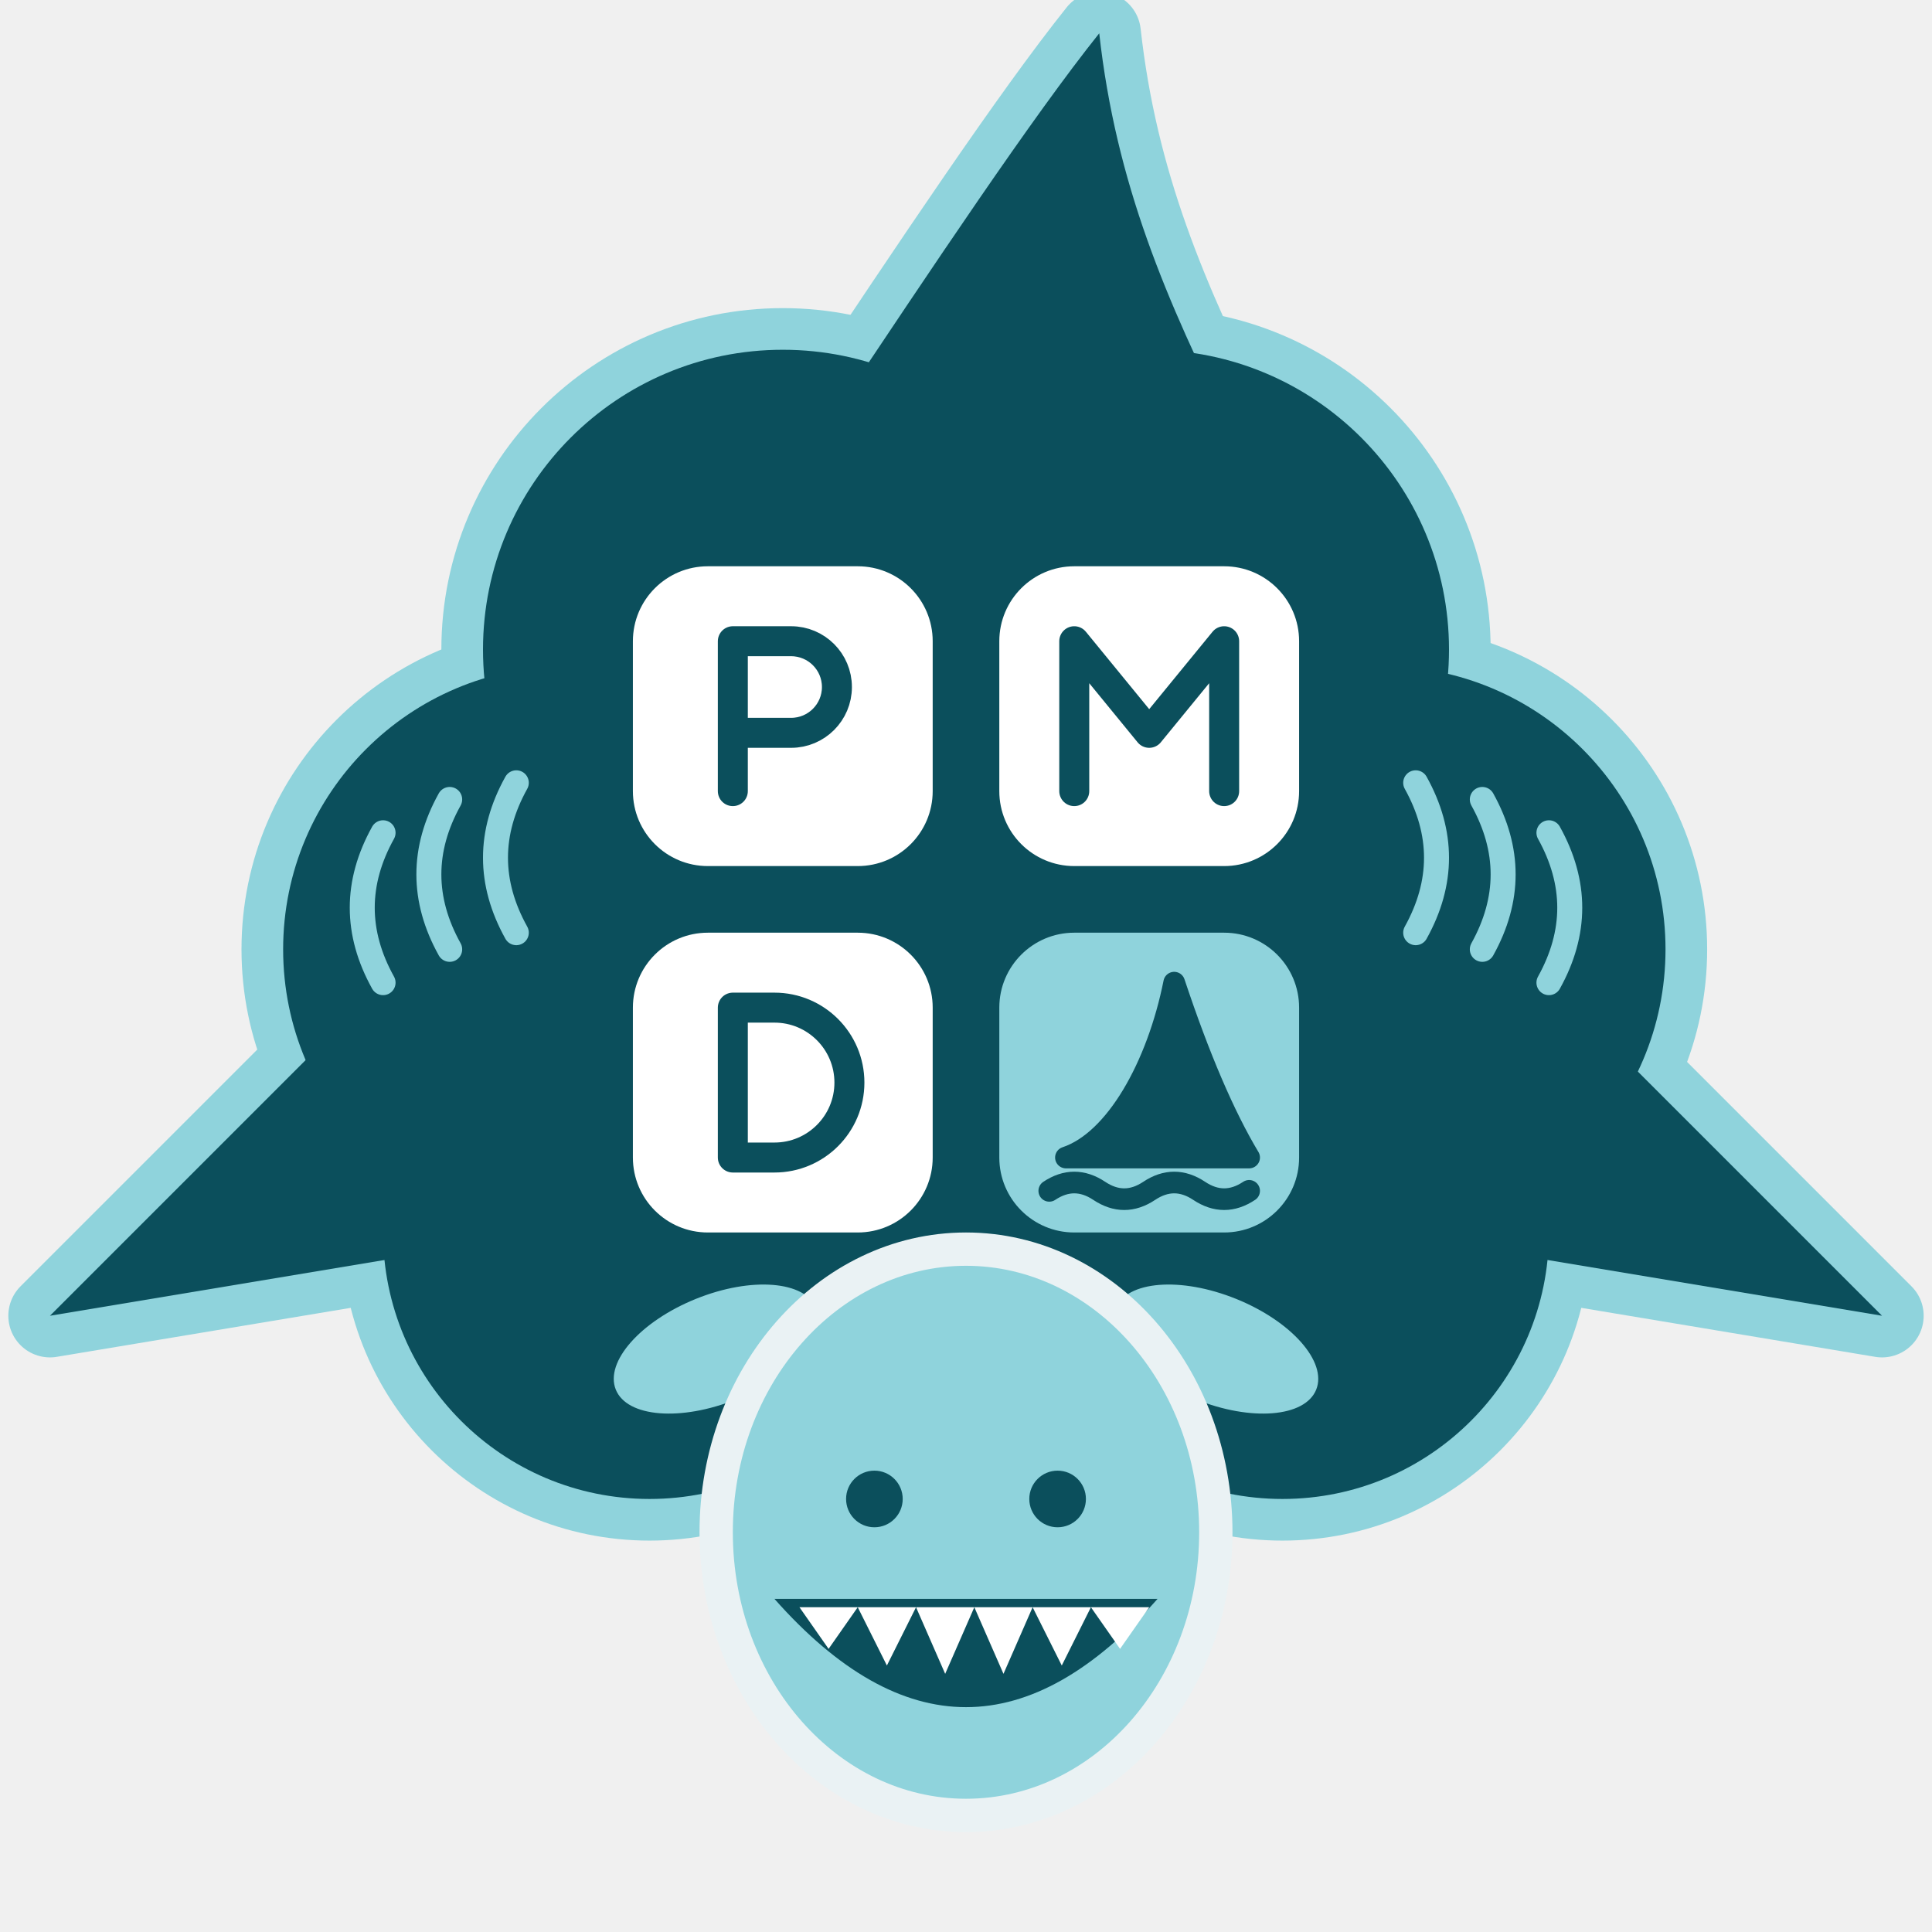
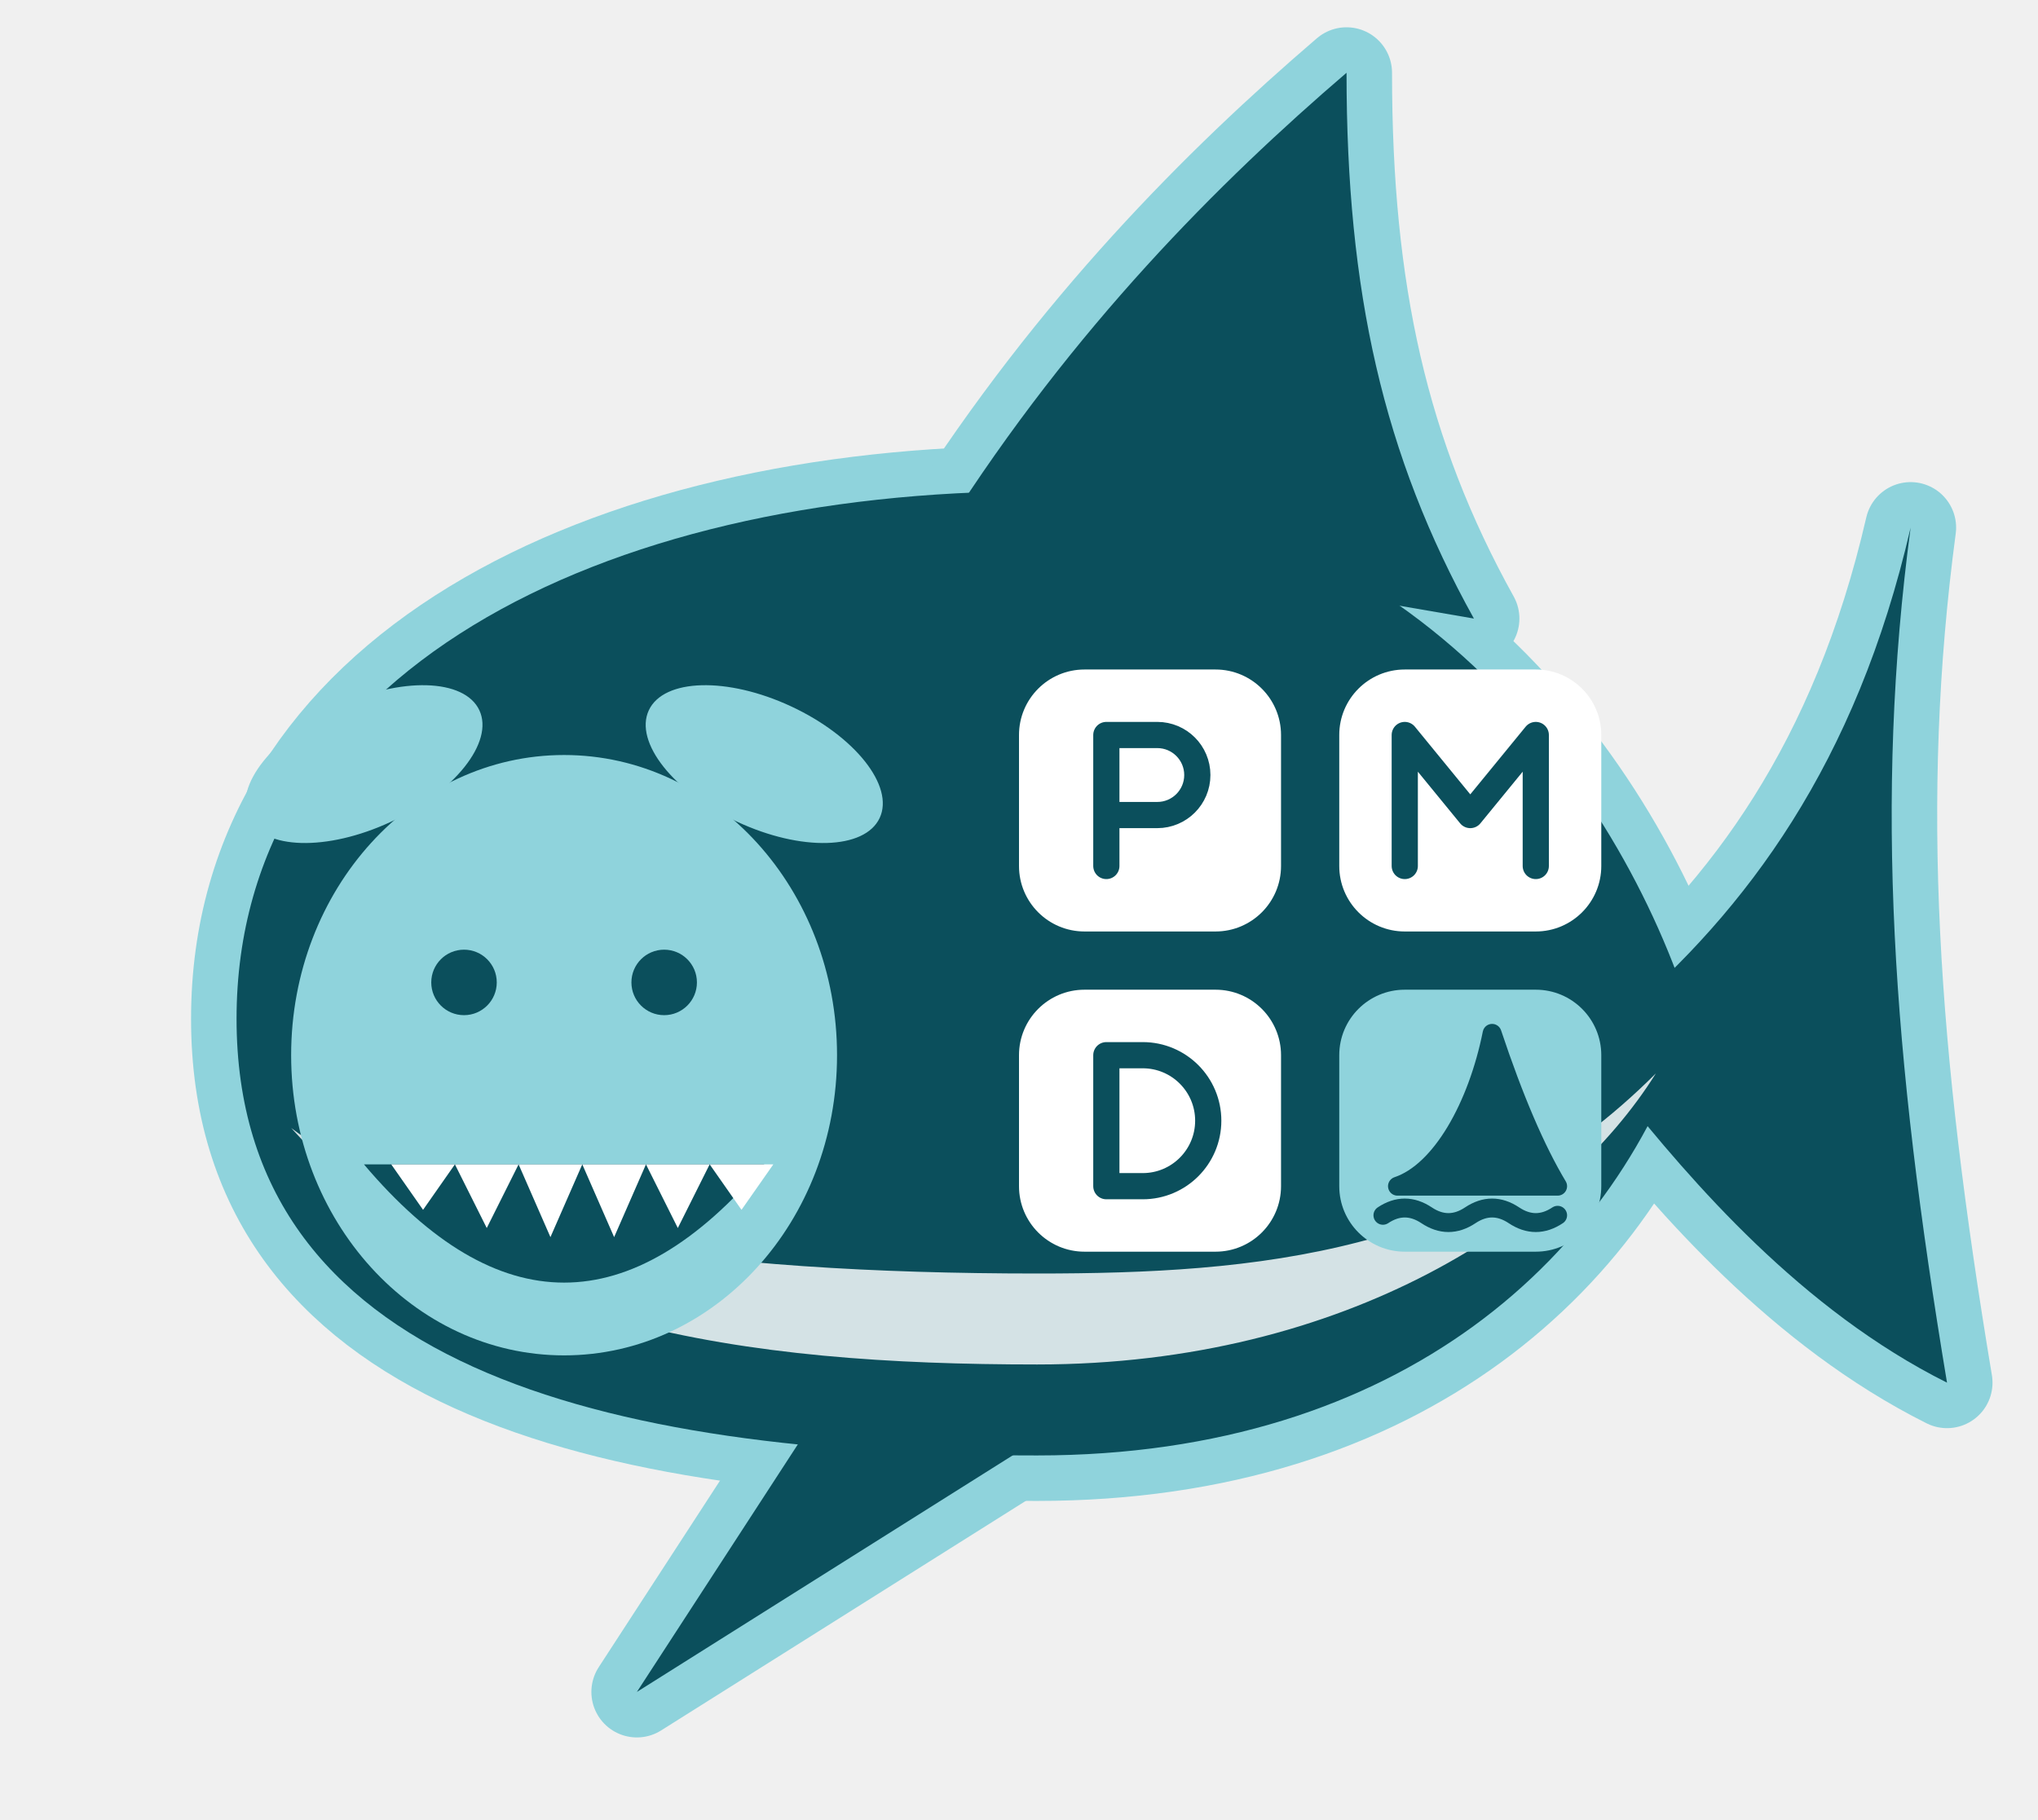
- <svg xmlns="http://www.w3.org/2000/svg" viewBox="-16 -26 232 232" role="img" aria-label="Logo Pepe Flock: oveja tiburón">
+ <svg xmlns="http://www.w3.org/2000/svg" viewBox="-12 0 224 200" role="img" aria-label="Logo Pepe Flock: tiburón oveja">
  <g fill="#8FD3DC" stroke="#8FD3DC" stroke-width="10" stroke-linejoin="round">
-     <circle cx="52" cy="88" r="34" />
-     <circle cx="78" cy="52" r="36" />
-     <circle cx="122" cy="52" r="36" />
-     <circle cx="150" cy="88" r="34" />
-     <circle cx="138" cy="122" r="32" />
-     <circle cx="62" cy="122" r="32" />
-     <circle cx="100" cy="100" r="44" />
-     <path d="M84 24 C96 6 108 -12 116 -22 C118 -4 124 10 132 26 Z" />
-     <path d="M30 92 L-10 132 L38 124 Z" />
-     <path d="M170 92 L210 132 L162 124 Z" />
+     <path d="M14 112 C14 74 54 54 102 54 C142 54 166 86 174 112 C166 138 142 160 102 160 C54 160 14 150 14 112 Z" />
+     <path d="M166 112 C180 100 192 84 198 58 C194 88 196 116 202 152 C186 144 174 130 166 120 Z" />
+     <path d="M92 58 C106 36 122 20 136 8 C136 32 140 50 150 68 Z" />
+     <path d="M84 146 L58 186 L112 152 Z" />
  </g>
  <g fill="#0B4F5C">
-     <circle cx="52" cy="88" r="34" />
-     <circle cx="78" cy="52" r="36" />
-     <circle cx="122" cy="52" r="36" />
-     <circle cx="150" cy="88" r="34" />
-     <circle cx="138" cy="122" r="32" />
-     <circle cx="62" cy="122" r="32" />
-     <circle cx="100" cy="100" r="44" />
-     <path d="M84 24 C96 6 108 -12 116 -22 C118 -4 124 10 132 26 Z" />
-     <path d="M30 92 L-10 132 L38 124 Z" />
-     <path d="M170 92 L210 132 L162 124 Z" />
+     <path d="M14 112 C14 74 54 54 102 54 C142 54 166 86 174 112 C166 138 142 160 102 160 C54 160 14 150 14 112 Z" />
+     <path d="M166 112 C180 100 192 84 198 58 C194 88 196 116 202 152 C186 144 174 130 166 120 Z" />
+     <path d="M92 58 C106 36 122 20 136 8 C136 32 140 50 150 68 Z" />
+     <path d="M84 146 L58 186 L112 152 Z" />
+   </g>
+   <path d="M20 124 C40 146 70 150 102 150 C136 150 160 134 170 118 C150 138 126 140 102 140 C66 140 36 136 20 124 Z" fill="#EAF2F4" opacity=".9" />
+   <g transform="translate(52 40) scale(.8)">
+     <g fill="#FFFFFF">
+       <rect x="60" y="42" width="36" height="36" rx="9" />
+       <rect x="104" y="42" width="36" height="36" rx="9" />
+       <rect x="60" y="86" width="36" height="36" rx="9" />
+     </g>
+     <path transform="translate(60 42)" d="M12 27 V9 H19 a5.5 5.5 0 0 1 0 11 H12" fill="none" stroke="#0B4F5C" stroke-width="3.6" stroke-linecap="round" stroke-linejoin="round" />
+     <path transform="translate(104 42)" d="M9 27 V9 L18 20 L27 9 V27" fill="none" stroke="#0B4F5C" stroke-width="3.6" stroke-linecap="round" stroke-linejoin="round" />
+     <path transform="translate(60 86)" d="M12 27 V9 H17 a9 9 0 0 1 0 18 Z" fill="none" stroke="#0B4F5C" stroke-width="3.6" stroke-linecap="round" stroke-linejoin="round" />
+     <rect x="104" y="86" width="36" height="36" rx="9" fill="#8FD3DC" />
+     <g transform="translate(104 86)" fill="none" stroke="#0B4F5C" stroke-width="2.6" stroke-linecap="round" stroke-linejoin="round">
+       <path d="M8 27 C14 25 19 16 21 6 C24 15 27 22 30 27 Z" fill="#0B4F5C" />
+       <path d="M6 31 q3 -2 6 0 t6 0 t6 0 t6 0" />
+     </g>
  </g>
  <g fill="#8FD3DC">
-     <ellipse cx="70" cy="136" rx="13" ry="6.5" transform="rotate(-22 70 136)" />
-     <ellipse cx="130" cy="136" rx="13" ry="6.5" transform="rotate(22 130 136)" />
+     <ellipse cx="28" cy="84" rx="14" ry="7" transform="rotate(-25 28 84)" />
+     <ellipse cx="72" cy="84" rx="14" ry="7" transform="rotate(25 72 84)" />
+     <ellipse cx="50" cy="116" rx="30" ry="33" />
  </g>
-   <ellipse cx="100" cy="158" rx="30" ry="34" fill="#8FD3DC" stroke="#EAF2F4" stroke-width="4" />
  <g fill="#0B4F5C">
-     <circle cx="89" cy="154" r="3.4" />
-     <circle cx="111" cy="154" r="3.4" />
+     <circle cx="39" cy="108" r="3.6" />
+     <circle cx="61" cy="108" r="3.6" />
  </g>
-   <g fill="#FFFFFF">
-     <rect x="60" y="42" width="36" height="36" rx="9" />
-     <rect x="104" y="42" width="36" height="36" rx="9" />
-     <rect x="60" y="86" width="36" height="36" rx="9" />
-   </g>
-   <path transform="translate(60 42)" d="M12 27 V9 H19 a5.5 5.5 0 0 1 0 11 H12" fill="none" stroke="#0B4F5C" stroke-width="3.6" stroke-linecap="round" stroke-linejoin="round" />
-   <path transform="translate(104 42)" d="M9 27 V9 L18 20 L27 9 V27" fill="none" stroke="#0B4F5C" stroke-width="3.6" stroke-linecap="round" stroke-linejoin="round" />
-   <path transform="translate(60 86)" d="M12 27 V9 H17 a9 9 0 0 1 0 18 Z" fill="none" stroke="#0B4F5C" stroke-width="3.6" stroke-linecap="round" stroke-linejoin="round" />
-   <rect x="104" y="86" width="36" height="36" rx="9" fill="#8FD3DC" />
-   <g transform="translate(104 86)" fill="none" stroke="#0B4F5C" stroke-width="2.6" stroke-linecap="round" stroke-linejoin="round">
-     <path d="M8 27 C14 25 19 16 21 6 C24 15 27 22 30 27 Z" fill="#0B4F5C" />
-     <path d="M6 31 q3 -2 6 0 t6 0 t6 0 t6 0" />
-   </g>
-   <path d="M77 166 Q100 192 123 166 Z" fill="#0B4F5C" />
-   <path d="M80 167 h7 l-3.5 5 Z" fill="#fff" />
-   <path d="M87 167 h7 l-3.5 7 Z" fill="#fff" />
-   <path d="M94 167 h7 l-3.5 8 Z" fill="#fff" />
-   <path d="M101 167 h7 l-3.5 8 Z" fill="#fff" />
-   <path d="M108 167 h7 l-3.5 7 Z" fill="#fff" />
-   <path d="M115 167 h7 l-3.5 5 Z" fill="#fff" />
-   <g fill="none" stroke="#8FD3DC" stroke-width="3" stroke-linecap="round">
-     <path d="M30 74 q-5 9 0 18" />
-     <path d="M38 70 q-5 9 0 18" />
-     <path d="M46 68 q-5 9 0 18" />
-     <path d="M170 74 q5 9 0 18" />
-     <path d="M162 70 q5 9 0 18" />
-     <path d="M154 68 q5 9 0 18" />
-   </g>
+   <path d="M28 128 Q50 154 72 128 Z" fill="#0B4F5C" />
+   <path d="M31 128 h7 l-3.5 5 Z" fill="#fff" />
+   <path d="M38 128 h7 l-3.5 7 Z" fill="#fff" />
+   <path d="M45 128 h7 l-3.5 8 Z" fill="#fff" />
+   <path d="M52 128 h7 l-3.5 8 Z" fill="#fff" />
+   <path d="M59 128 h7 l-3.5 7 Z" fill="#fff" />
+   <path d="M66 128 h7 l-3.5 5 Z" fill="#fff" />
</svg>
